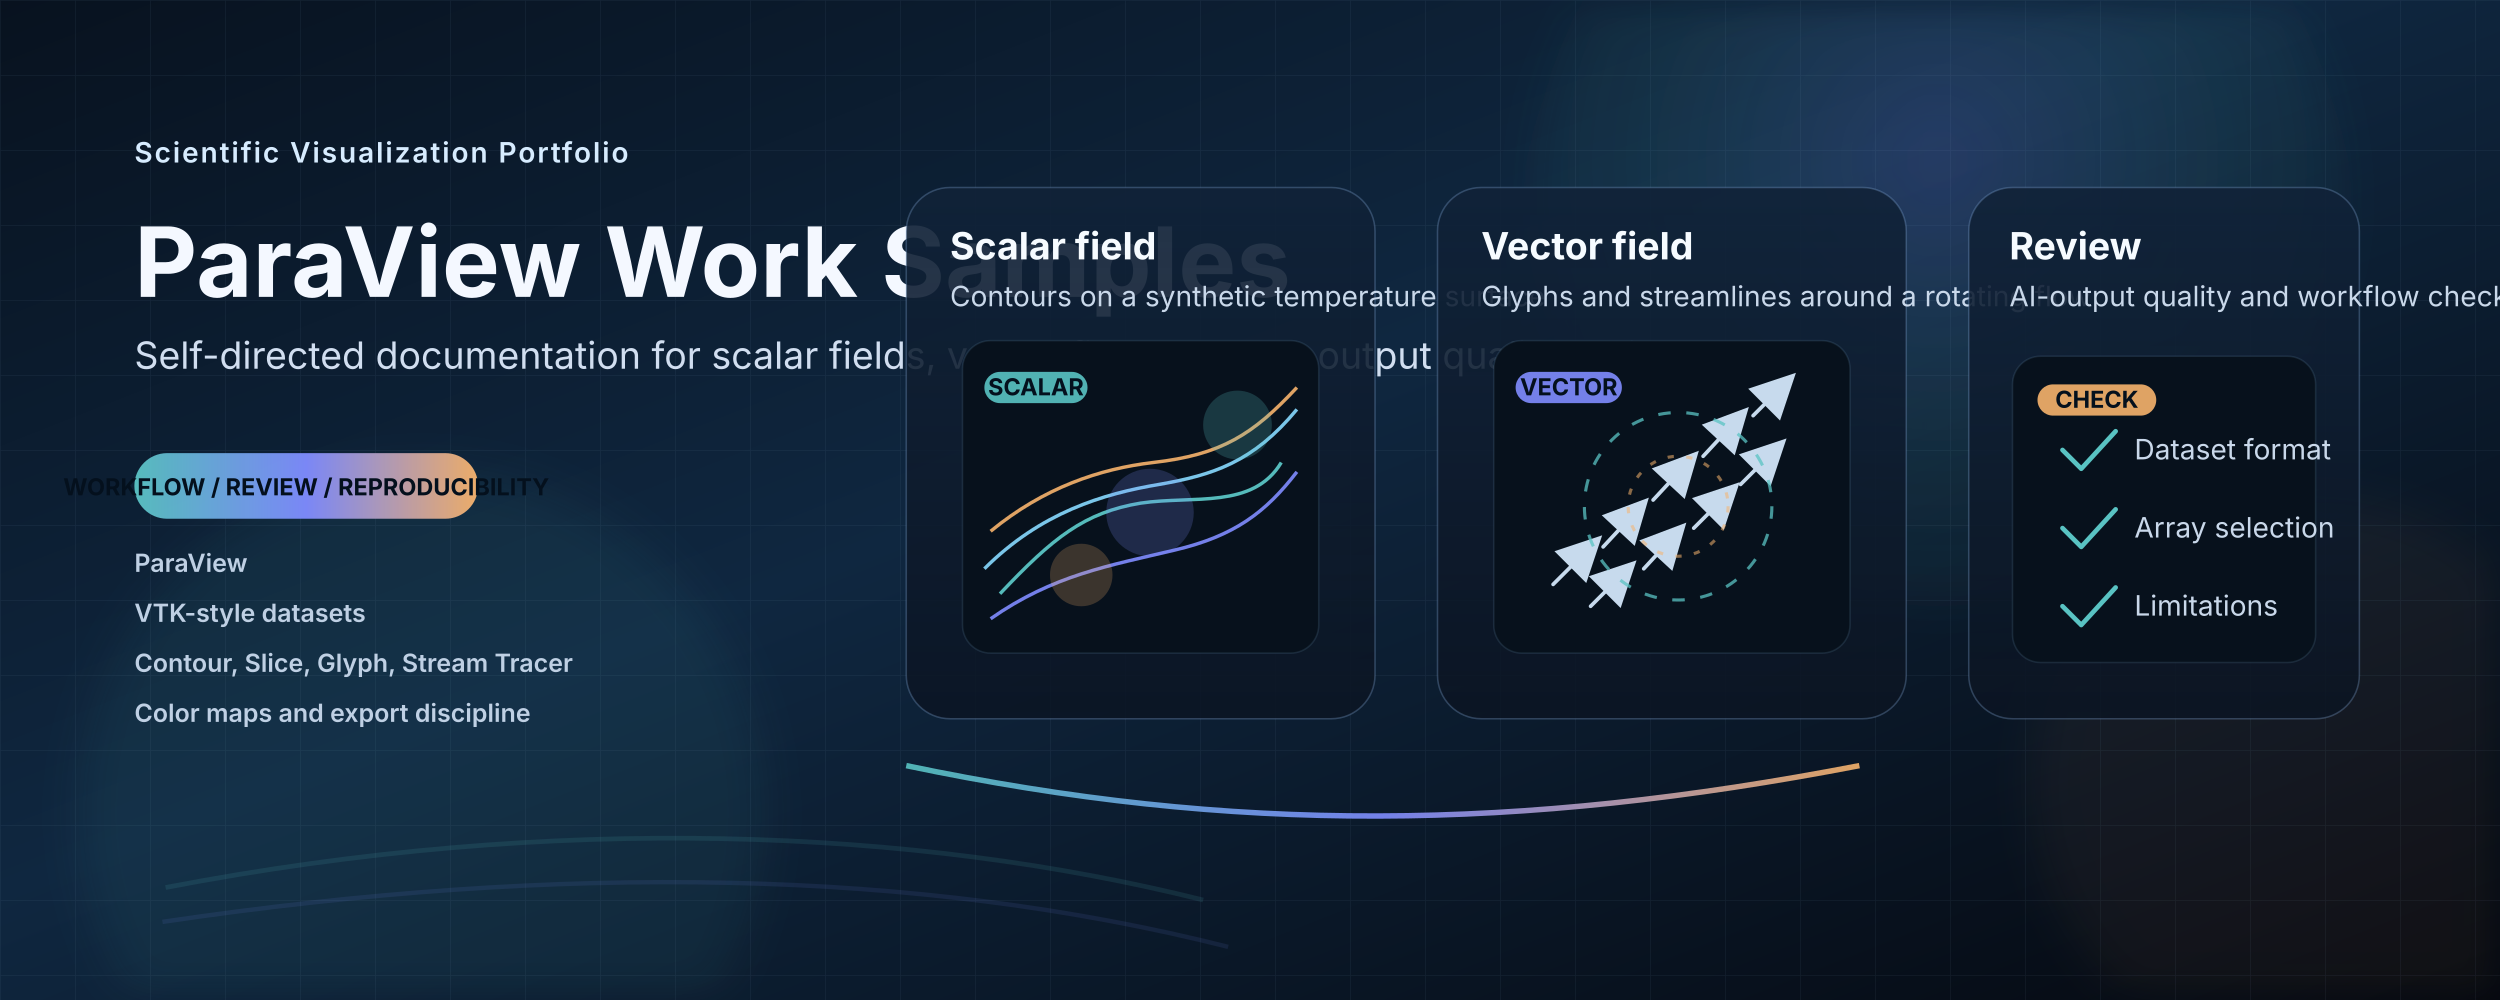
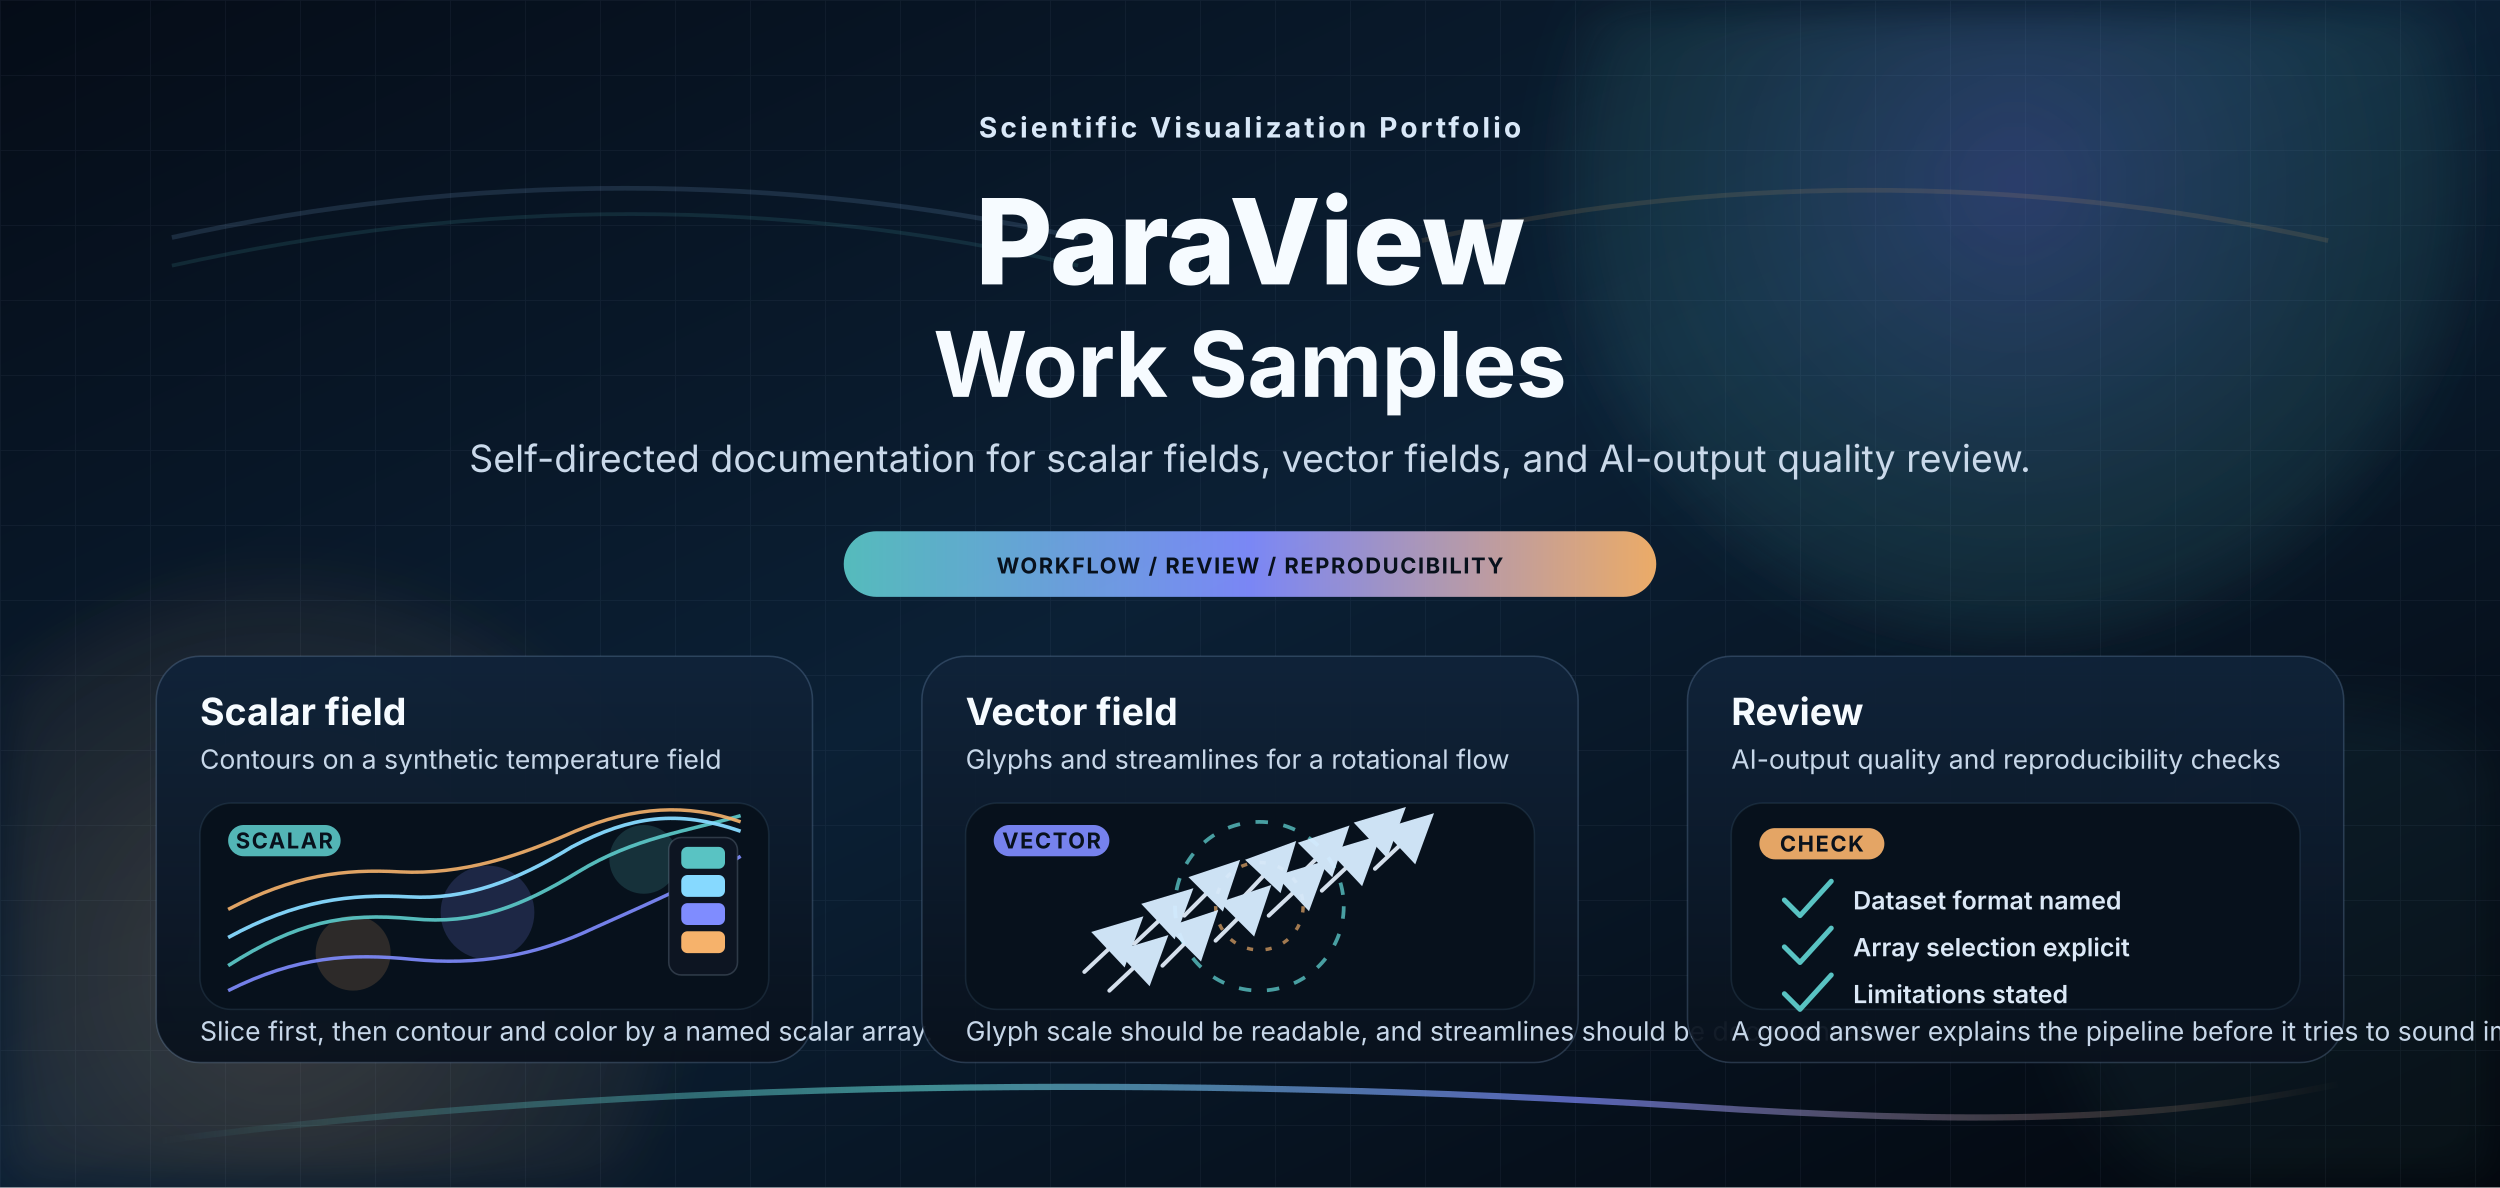
- <svg xmlns="http://www.w3.org/2000/svg" viewBox="0 0 1600 640" role="img" aria-labelledby="title desc">
+ <svg xmlns="http://www.w3.org/2000/svg" viewBox="0 0 1600 760" role="img" aria-labelledby="title desc">
  <defs>
    <linearGradient id="bg" x1="0" y1="0" x2="1" y2="1">
-       <stop offset="0%" stop-color="#08121f" />
-       <stop offset="45%" stop-color="#0f2740" />
-       <stop offset="100%" stop-color="#05080f" />
+       <stop offset="0%" stop-color="#050c17" />
+       <stop offset="48%" stop-color="#0b2035" />
+       <stop offset="100%" stop-color="#03060c" />
    </linearGradient>
    <linearGradient id="accent" x1="0" y1="0" x2="1" y2="0">
      <stop offset="0%" stop-color="#59c3c3" />
      <stop offset="50%" stop-color="#7f8cff" />
      <stop offset="100%" stop-color="#f6b26b" />
    </linearGradient>
-     <linearGradient id="panel" x1="0" y1="0" x2="0" y2="1">
-       <stop offset="0%" stop-color="#102238" stop-opacity="0.92" />
-       <stop offset="100%" stop-color="#0b1422" stop-opacity="0.84" />
+     <linearGradient id="card" x1="0" y1="0" x2="0" y2="1">
+       <stop offset="0%" stop-color="#102339" stop-opacity="0.96" />
+       <stop offset="100%" stop-color="#09111c" stop-opacity="0.95" />
    </linearGradient>
-     <radialGradient id="glow" cx="50%" cy="45%" r="70%">
-       <stop offset="0%" stop-color="#7f8cff" stop-opacity="0.20" />
-       <stop offset="55%" stop-color="#59c3c3" stop-opacity="0.08" />
+     <linearGradient id="softLine" x1="0" y1="0" x2="1" y2="0">
+       <stop offset="0%" stop-color="#59c3c3" stop-opacity="0.0" />
+       <stop offset="35%" stop-color="#59c3c3" stop-opacity="0.8" />
+       <stop offset="65%" stop-color="#7f8cff" stop-opacity="0.8" />
+       <stop offset="100%" stop-color="#f6b26b" stop-opacity="0.0" />
+     </linearGradient>
+     <radialGradient id="glowA" cx="50%" cy="50%" r="70%">
+       <stop offset="0%" stop-color="#7f8cff" stop-opacity="0.28" />
+       <stop offset="60%" stop-color="#59c3c3" stop-opacity="0.12" />
      <stop offset="100%" stop-color="#59c3c3" stop-opacity="0" />
    </radialGradient>
+     <radialGradient id="glowB" cx="50%" cy="50%" r="70%">
+       <stop offset="0%" stop-color="#f6b26b" stop-opacity="0.20" />
+       <stop offset="65%" stop-color="#f6b26b" stop-opacity="0.06" />
+       <stop offset="100%" stop-color="#f6b26b" stop-opacity="0" />
+     </radialGradient>
+     <pattern id="grid" width="48" height="48" patternUnits="userSpaceOnUse">
+       <path d="M 48 0 L 0 0 0 48" fill="none" stroke="#a9c3df" stroke-opacity="0.07" stroke-width="1" />
+     </pattern>
    <filter id="blur" x="-20%" y="-20%" width="140%" height="140%">
-       <feGaussianBlur stdDeviation="14" />
+       <feGaussianBlur stdDeviation="18" />
    </filter>
-     <pattern id="grid" width="48" height="48" patternUnits="userSpaceOnUse">
-       <path d="M 48 0 L 0 0 0 48" fill="none" stroke="#9eb6d4" stroke-opacity="0.08" stroke-width="1" />
-     </pattern>
    <marker id="arrow" markerWidth="12" markerHeight="12" refX="10" refY="6" orient="auto">
      <path d="M0,0 L12,6 L0,12 z" fill="#d7ecff" />
    </marker>
    <style>
-       .title { font: 700 62px/1.05 "Segoe UI", "Inter", Arial, sans-serif; fill: #f4f8ff; letter-spacing: 0.2px; }
-       .subtitle { font: 400 24px/1.4 "Segoe UI", "Inter", Arial, sans-serif; fill: #d1def0; }
-       .small { font: 600 18px/1.3 "Segoe UI", "Inter", Arial, sans-serif; fill: #d7ecff; letter-spacing: 1.2px; text-transform: uppercase; }
-       .panel-title { font: 700 24px/1.2 "Segoe UI", "Inter", Arial, sans-serif; fill: #f6fbff; }
-       .panel-copy { font: 400 18px/1.45 "Segoe UI", "Inter", Arial, sans-serif; fill: #c9d8ea; }
-       .chip { font: 700 15px/1 "Segoe UI", "Inter", Arial, sans-serif; fill: #04101d; }
-       .label { font: 600 16px/1.2 "Segoe UI", "Inter", Arial, sans-serif; fill: #bfd0e4; }
+       .eyebrow { font: 700 18px/1 "Segoe UI", "Inter", Arial, sans-serif; fill: #d9e8f8; letter-spacing: 2px; text-transform: uppercase; }
+       .titleMain { font: 800 76px/1 "Segoe UI", "Inter", Arial, sans-serif; fill: #f6fbff; letter-spacing: -0.4px; }
+       .titleSub { font: 700 58px/1 "Segoe UI", "Inter", Arial, sans-serif; fill: #f6fbff; letter-spacing: -0.3px; }
+       .subtitle { font: 400 24px/1.45 "Segoe UI", "Inter", Arial, sans-serif; fill: #cad9ea; }
+       .chip { font: 700 14px/1 "Segoe UI", "Inter", Arial, sans-serif; fill: #08111c; letter-spacing: 1px; }
+       .cardTitle { font: 700 24px/1.1 "Segoe UI", "Inter", Arial, sans-serif; fill: #f6fbff; }
+       .cardCopy { font: 400 17px/1.4 "Segoe UI", "Inter", Arial, sans-serif; fill: #c7d7e9; }
+       .miniLabel { font: 700 15px/1 "Segoe UI", "Inter", Arial, sans-serif; fill: #dce9f7; letter-spacing: 0.8px; }
+       .checkText { font: 600 16px/1.2 "Segoe UI", "Inter", Arial, sans-serif; fill: #dbe8f6; }
    </style>
  </defs>
-   <rect width="1600" height="640" fill="url(#bg)" />
-   <rect width="1600" height="640" fill="url(#grid)" />
-   <circle cx="1240" cy="128" r="260" fill="url(#glow)" filter="url(#blur)" />
-   <circle cx="270" cy="520" r="220" fill="#59c3c3" opacity="0.07" filter="url(#blur)" />
-   <circle cx="1480" cy="500" r="180" fill="#f6b26b" opacity="0.05" filter="url(#blur)" />
-   <text x="86" y="104" class="small">Scientific Visualization Portfolio</text>
-   <text x="86" y="190" class="title">ParaView Work Samples</text>
-   <text x="86" y="236" class="subtitle">Self-directed documentation for scalar fields, vector fields, and AI-output quality review.</text>
-   <g transform="translate(86 290)">
-     <rect width="220" height="42" rx="21" fill="url(#accent)" opacity="0.95" />
-     <text x="110" y="27" text-anchor="middle" class="chip">WORKFLOW / REVIEW / REPRODUCIBILITY</text>
+   <rect width="1600" height="760" fill="url(#bg)" />
+   <rect width="1600" height="760" fill="url(#grid)" />
+   <circle cx="1290" cy="118" r="290" fill="url(#glowA)" filter="url(#blur)" />
+   <circle cx="180" cy="622" r="250" fill="url(#glowB)" filter="url(#blur)" />
+   <circle cx="1490" cy="620" r="170" fill="#59c3c3" opacity="0.06" filter="url(#blur)" />
+   <path d="M110 152 C 300 110, 500 110, 690 152" fill="none" stroke="#9cc8ff" stroke-opacity="0.14" stroke-width="3" />
+   <path d="M110 170 C 310 126, 500 126, 690 170" fill="none" stroke="#59c3c3" stroke-opacity="0.13" stroke-width="2.4" />
+   <path d="M910 154 C 1090 112, 1290 110, 1490 154" fill="none" stroke="#f6b26b" stroke-opacity="0.12" stroke-width="3" />
+   <text x="800" y="88" text-anchor="middle" class="eyebrow">Scientific Visualization Portfolio</text>
+   <text x="800" y="182" text-anchor="middle" class="titleMain">ParaView</text>
+   <text x="800" y="254" text-anchor="middle" class="titleSub">Work Samples</text>
+   <text x="800" y="302" text-anchor="middle" class="subtitle">
+     <tspan x="800" dy="0">Self-directed documentation for scalar fields, vector fields, and AI-output quality review.</tspan>
+   </text>
+   <g transform="translate(540 340)">
+     <rect width="520" height="42" rx="21" fill="url(#accent)" opacity="0.95" />
+     <text x="260" y="27" text-anchor="middle" class="chip">WORKFLOW  /  REVIEW  /  REPRODUCIBILITY</text>
  </g>
-   <g transform="translate(86 366)">
-     <text class="label" x="0" y="0">ParaView</text>
-     <text class="label" x="0" y="32">VTK-style datasets</text>
-     <text class="label" x="0" y="64">Contour, Slice, Glyph, Stream Tracer</text>
-     <text class="label" x="0" y="96">Color maps and export discipline</text>
+   <g transform="translate(100 420)">
+     <rect width="420" height="260" rx="28" fill="url(#card)" stroke="#97bee7" stroke-opacity="0.22" />
+     <text x="28" y="44" class="cardTitle">Scalar field</text>
+     <text x="28" y="72" class="cardCopy">Contours on a synthetic temperature field</text>
+     <g transform="translate(28 94)">
+       <rect width="364" height="132" rx="20" fill="#07111c" stroke="#9bd3ff" stroke-opacity="0.10" />
+       <circle cx="284" cy="36" r="22" fill="#59c3c3" opacity="0.18" />
+       <circle cx="184" cy="70" r="30" fill="#7f8cff" opacity="0.18" />
+       <circle cx="98" cy="96" r="24" fill="#f6b26b" opacity="0.16" />
+       <path d="M18 104 C 62 76, 92 70, 136 74 C 176 78, 206 66, 242 44 C 278 22, 312 18, 346 8" fill="none" stroke="#59c3c3" stroke-width="2.3" opacity="0.95" />
+       <path d="M18 86 C 62 62, 96 58, 134 60 C 170 62, 202 50, 238 28 C 276 8, 306 4, 346 18" fill="none" stroke="#86d9ff" stroke-width="2.3" opacity="0.95" />
+       <path d="M18 68 C 60 46, 92 42, 128 44 C 168 46, 204 34, 240 18 C 278 2, 312 0, 346 12" fill="none" stroke="#f6b26b" stroke-width="2.2" opacity="0.9" />
+       <path d="M18 120 C 62 98, 96 96, 136 100 C 178 104, 214 98, 252 80 C 292 62, 320 50, 346 34" fill="none" stroke="#7f8cff" stroke-width="2.2" opacity="0.9" />
+       <rect x="18" y="14" width="72" height="20" rx="10" fill="#59c3c3" opacity="0.92" />
+       <text x="54" y="29" text-anchor="middle" class="chip">SCALAR</text>
+       <rect x="300" y="22" width="44" height="88" rx="8" fill="#0d1522" stroke="#d7ecff" stroke-opacity="0.18" />
+       <rect x="308" y="28" width="28" height="14" rx="4" fill="#59c3c3" />
+       <rect x="308" y="46" width="28" height="14" rx="4" fill="#86d9ff" />
+       <rect x="308" y="64" width="28" height="14" rx="4" fill="#7f8cff" />
+       <rect x="308" y="82" width="28" height="14" rx="4" fill="#f6b26b" />
+     </g>
+     <text x="28" y="246" class="cardCopy">Slice first, then contour and color by a named scalar array.</text>
  </g>
-   <g transform="translate(580 120)">
-     <rect width="300" height="340" rx="28" fill="url(#panel)" stroke="#8fb8e8" stroke-opacity="0.28" />
-     <text x="28" y="46" class="panel-title">Scalar field</text>
-     <text x="28" y="76" class="panel-copy">Contours on a synthetic temperature surface</text>
-     <g transform="translate(36 98)">
-       <rect width="228" height="200" rx="18" fill="#07111c" stroke="#9bd3ff" stroke-opacity="0.12" />
-       <path d="M24 162 C58 126, 78 110, 114 104 C148 99, 186 108, 204 78" fill="none" stroke="#59c3c3" stroke-width="2.2" opacity="0.95" />
-       <path d="M14 146 C50 110, 90 98, 126 92 C160 86, 186 78, 214 44" fill="none" stroke="#86d9ff" stroke-width="2.2" opacity="0.9" />
-       <path d="M18 122 C52 94, 88 82, 122 78 C166 73, 186 60, 214 30" fill="none" stroke="#f6b26b" stroke-width="2.2" opacity="0.9" />
-       <path d="M18 178 C58 150, 94 144, 136 134 C174 125, 194 110, 214 84" fill="none" stroke="#7f8cff" stroke-width="2.2" opacity="0.9" />
-       <circle cx="176" cy="54" r="22" fill="#59c3c3" opacity="0.22" />
-       <circle cx="120" cy="110" r="28" fill="#7f8cff" opacity="0.20" />
-       <circle cx="76" cy="150" r="20" fill="#f6b26b" opacity="0.22" />
-       <rect x="14" y="20" width="66" height="20" rx="10" fill="#59c3c3" opacity="0.9" />
-       <text x="47" y="35" text-anchor="middle" class="chip">SCALAR</text>
+   <g transform="translate(590 420)">
+     <rect width="420" height="260" rx="28" fill="url(#card)" stroke="#97bee7" stroke-opacity="0.22" />
+     <text x="28" y="44" class="cardTitle">Vector field</text>
+     <text x="28" y="72" class="cardCopy">Glyphs and streamlines for a rotational flow</text>
+     <g transform="translate(28 94)">
+       <rect width="364" height="132" rx="20" fill="#07111c" stroke="#9bd3ff" stroke-opacity="0.10" />
+       <circle cx="188" cy="66" r="54" fill="none" stroke="#59c3c3" stroke-width="2.4" stroke-dasharray="8 10" opacity="0.8" />
+       <circle cx="188" cy="66" r="28" fill="none" stroke="#f6b26b" stroke-width="2.2" stroke-dasharray="4 8" opacity="0.65" />
+       <g stroke="#dfeaf7" stroke-width="2.6" stroke-linecap="round" marker-end="url(#arrow)" opacity="0.95">
+         <line x1="76" y1="108" x2="110" y2="76" />
+         <line x1="108" y1="90" x2="142" y2="58" />
+         <line x1="140" y1="72" x2="172" y2="40" />
+         <line x1="176" y1="62" x2="208" y2="28" />
+         <line x1="210" y1="50" x2="242" y2="18" />
+         <line x1="244" y1="38" x2="278" y2="6" />
+         <line x1="92" y1="120" x2="126" y2="88" />
+         <line x1="126" y1="104" x2="158" y2="72" />
+         <line x1="160" y1="88" x2="192" y2="56" />
+         <line x1="194" y1="72" x2="228" y2="40" />
+         <line x1="228" y1="56" x2="262" y2="24" />
+         <line x1="262" y1="42" x2="296" y2="10" />
+       </g>
+       <rect x="18" y="14" width="74" height="20" rx="10" fill="#7f8cff" opacity="0.92" />
+       <text x="55" y="29" text-anchor="middle" class="chip">VECTOR</text>
    </g>
+     <text x="28" y="246" class="cardCopy">Glyph scale should be readable, and streamlines should be documented.</text>
  </g>
-   <g transform="translate(920 120)">
-     <rect width="300" height="340" rx="28" fill="url(#panel)" stroke="#8fb8e8" stroke-opacity="0.28" />
-     <text x="28" y="46" class="panel-title">Vector field</text>
-     <text x="28" y="76" class="panel-copy">Glyphs and streamlines around a rotating flow</text>
-     <g transform="translate(36 98)">
-       <rect width="228" height="200" rx="18" fill="#07111c" stroke="#9bd3ff" stroke-opacity="0.12" />
-       <g stroke="#d7ecff" stroke-width="2.4" stroke-linecap="round" marker-end="url(#arrow)" opacity="0.92">
-         <line x1="38" y1="156" x2="66" y2="128" />
-         <line x1="70" y1="132" x2="96" y2="104" />
-         <line x1="102" y1="102" x2="128" y2="74" />
-         <line x1="134" y1="74" x2="160" y2="46" />
-         <line x1="166" y1="48" x2="190" y2="24" />
-         <line x1="62" y1="170" x2="88" y2="144" />
-         <line x1="96" y1="146" x2="120" y2="120" />
-         <line x1="128" y1="120" x2="154" y2="94" />
-         <line x1="158" y1="92" x2="184" y2="66" />
+   <g transform="translate(1080 420)">
+     <rect width="420" height="260" rx="28" fill="url(#card)" stroke="#97bee7" stroke-opacity="0.22" />
+     <text x="28" y="44" class="cardTitle">Review</text>
+     <text x="28" y="72" class="cardCopy">AI-output quality and reproducibility checks</text>
+     <g transform="translate(28 94)">
+       <rect width="364" height="132" rx="20" fill="#07111c" stroke="#9bd3ff" stroke-opacity="0.10" />
+       <rect x="18" y="16" width="80" height="20" rx="10" fill="#f6b26b" opacity="0.92" />
+       <text x="58" y="31" text-anchor="middle" class="chip">CHECK</text>
+       <g fill="none" stroke="#59c3c3" stroke-width="3.2" stroke-linecap="round" stroke-linejoin="round">
+         <path d="M34 62 l10 10 20 -22" />
+         <path d="M34 92 l10 10 20 -22" />
+         <path d="M34 122 l10 10 20 -22" />
      </g>
-       <circle cx="118" cy="106" r="60" fill="none" stroke="#59c3c3" stroke-width="2" stroke-dasharray="8 10" opacity="0.75" />
-       <circle cx="118" cy="106" r="32" fill="none" stroke="#f6b26b" stroke-width="2" stroke-dasharray="4 8" opacity="0.55" />
-       <rect x="14" y="20" width="68" height="20" rx="10" fill="#7f8cff" opacity="0.9" />
-       <text x="48" y="35" text-anchor="middle" class="chip">VECTOR</text>
+       <g class="checkText">
+         <text x="78" y="68">Dataset format named</text>
+         <text x="78" y="98">Array selection explicit</text>
+         <text x="78" y="128">Limitations stated</text>
+       </g>
    </g>
+     <text x="28" y="246" class="cardCopy">A good answer explains the pipeline before it tries to sound impressive.</text>
  </g>
-   <g transform="translate(1260 120)">
-     <rect width="250" height="340" rx="28" fill="url(#panel)" stroke="#8fb8e8" stroke-opacity="0.28" />
-     <text x="26" y="46" class="panel-title">Review</text>
-     <text x="26" y="76" class="panel-copy">AI-output quality and workflow checks</text>
-     <g transform="translate(28 108)">
-       <rect width="194" height="196" rx="18" fill="#07111c" stroke="#9bd3ff" stroke-opacity="0.12" />
-       <g fill="none" stroke="#59c3c3" stroke-width="3" stroke-linecap="round" stroke-linejoin="round">
-         <path d="M32 60 l12 12 22 -24" />
-         <path d="M32 110 l12 12 22 -24" />
-         <path d="M32 160 l12 12 22 -24" />
-       </g>
-       <g class="panel-copy" fill="#d1def0">
-         <text x="78" y="66">Dataset format</text>
-         <text x="78" y="116">Array selection</text>
-         <text x="78" y="166">Limitations</text>
-       </g>
-       <rect x="16" y="18" width="76" height="20" rx="10" fill="#f6b26b" opacity="0.9" />
-       <text x="54" y="33" text-anchor="middle" class="chip">CHECK</text>
-     </g>
-   </g>
-   <path d="M 580 490 C 790 534, 972 532, 1190 490" fill="none" stroke="url(#accent)" stroke-width="3.5" opacity="0.9" />
-   <path d="M 106 568 C 356 520, 586 530, 770 576" fill="none" stroke="#59c3c3" stroke-width="3" opacity="0.12" />
-   <path d="M 104 590 C 360 552, 588 556, 786 606" fill="none" stroke="#7f8cff" stroke-width="2.8" opacity="0.10" />
+   <path d="M 104 730 C 410 690, 760 688, 1080 708 C 1260 720, 1380 718, 1496 694" fill="none" stroke="url(#softLine)" stroke-width="4" opacity="0.85" />
</svg>
